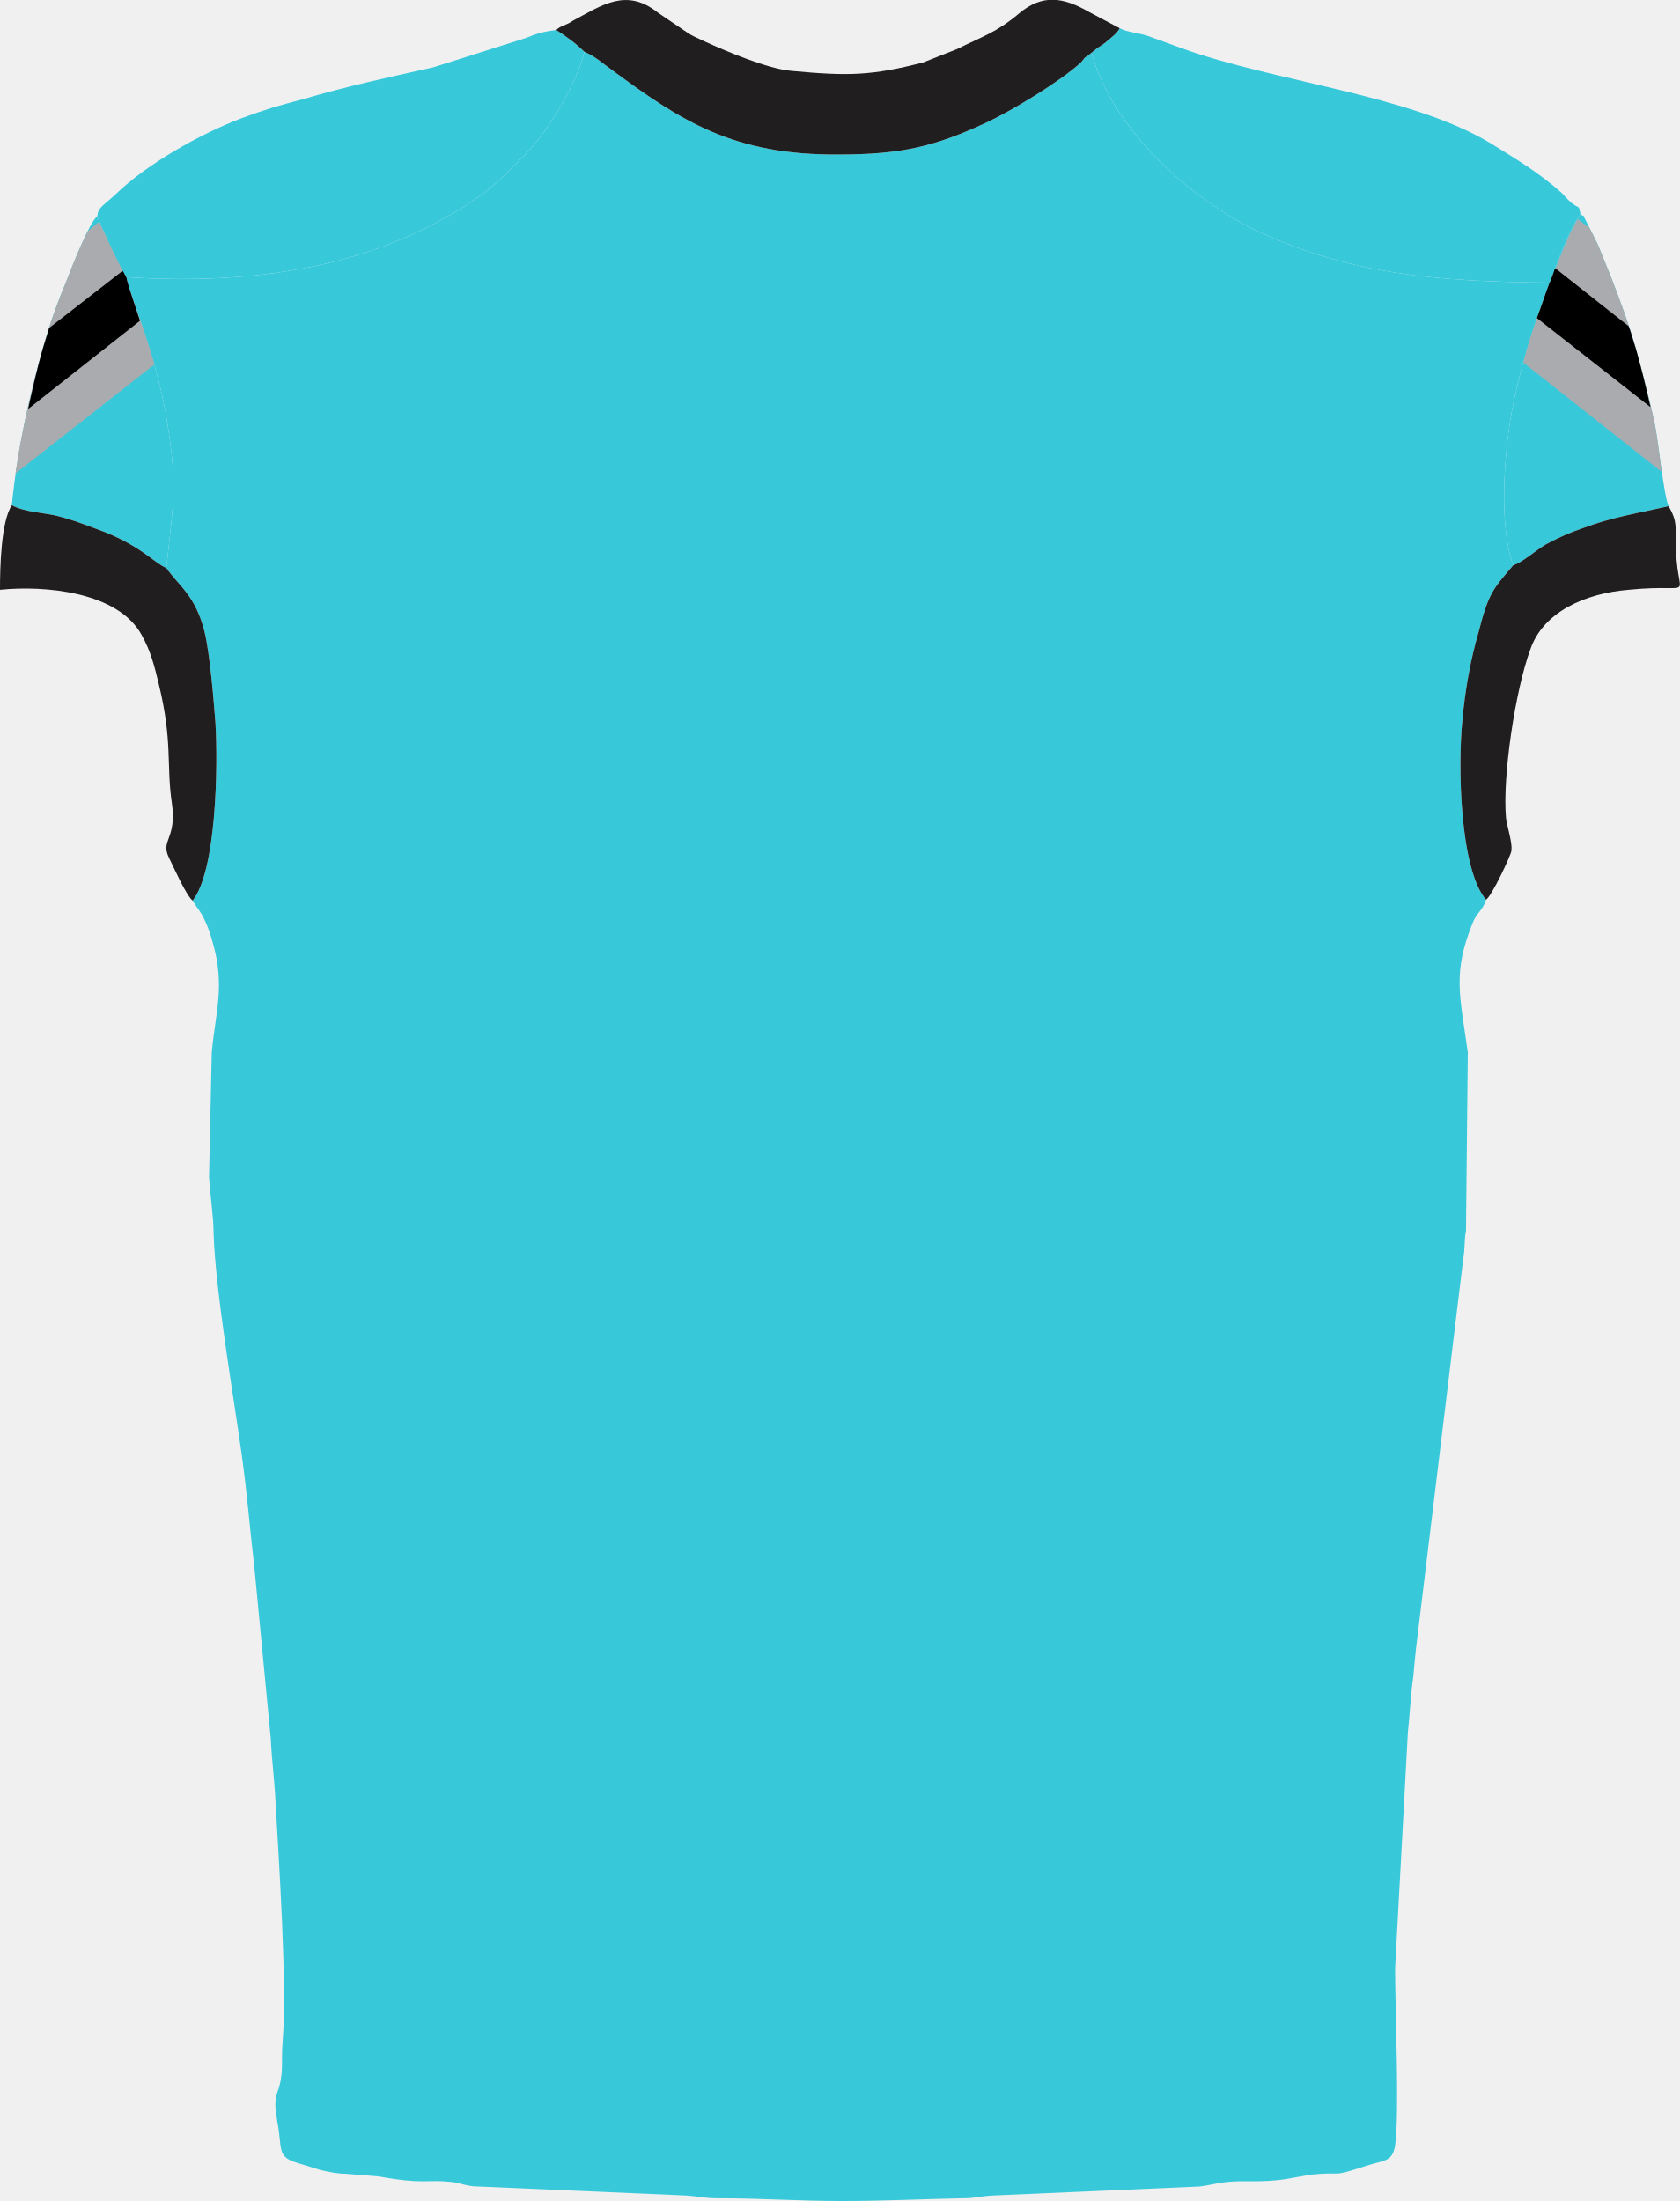
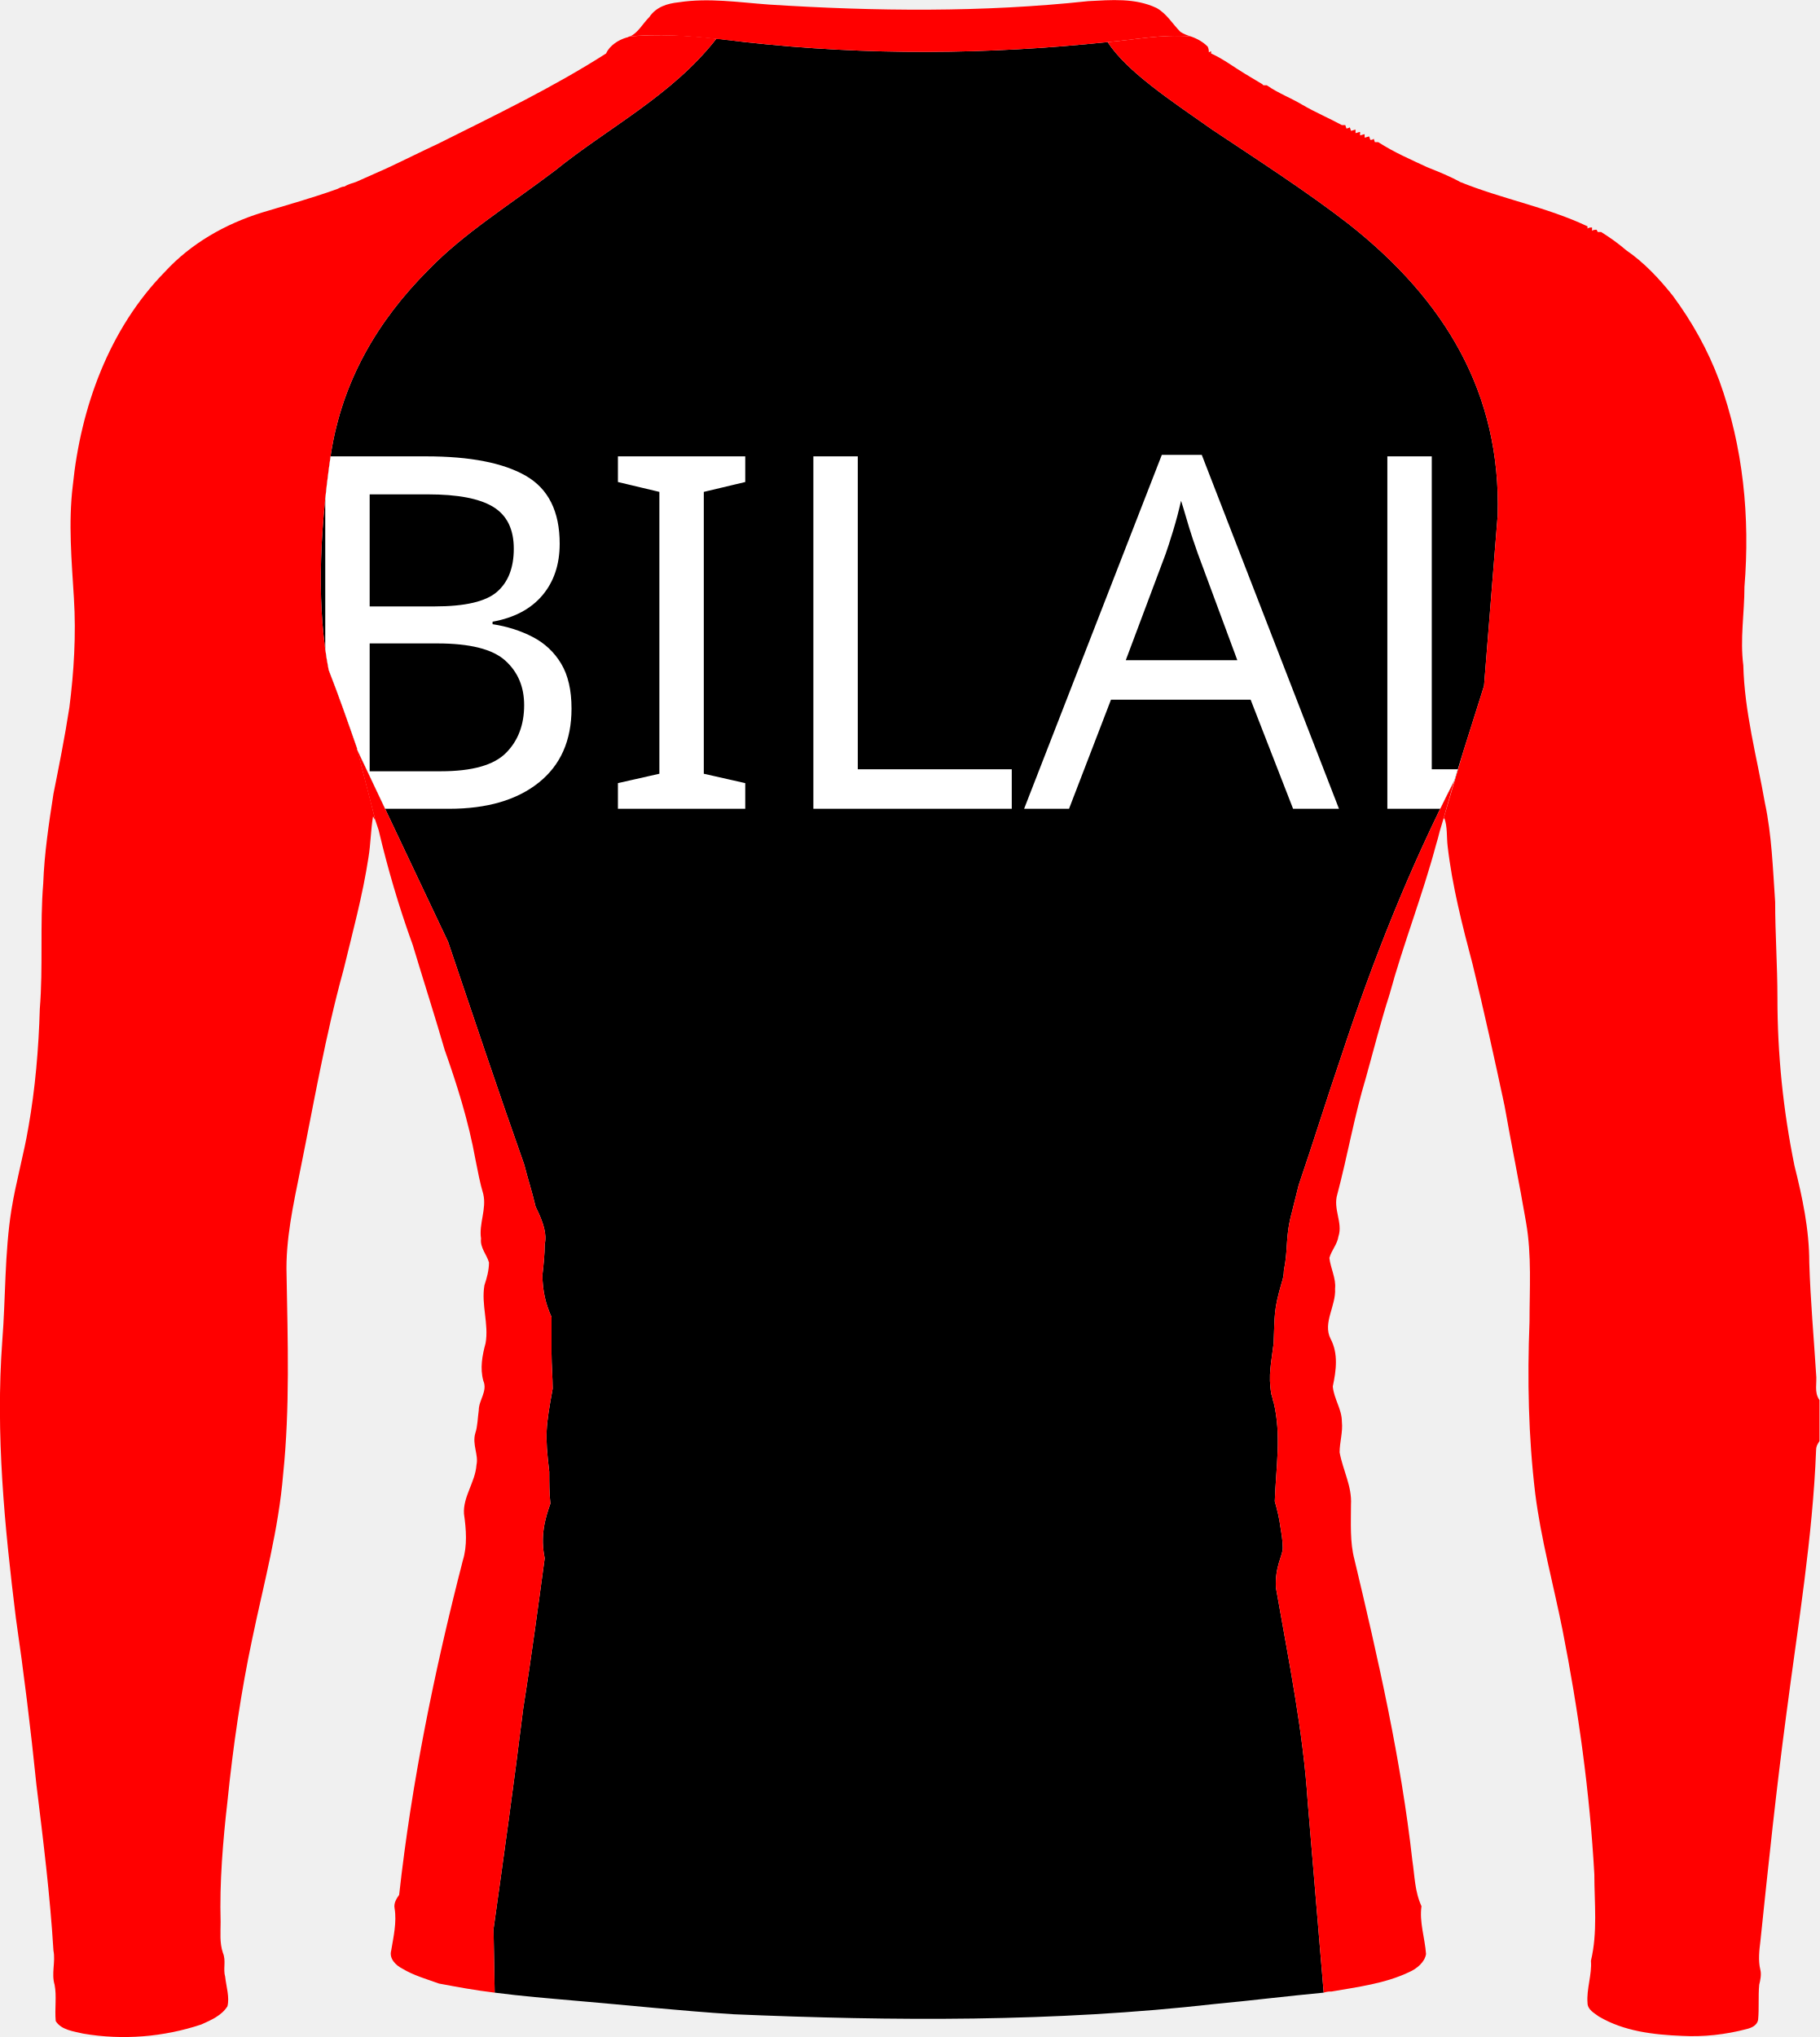
- <svg xmlns="http://www.w3.org/2000/svg" xml:space="preserve" width="100%" height="100%" version="1.1" shape-rendering="geometricPrecision" text-rendering="geometricPrecision" image-rendering="optimizeQuality" fill-rule="evenodd" clip-rule="evenodd" viewBox="0 0 1848 2422">
-   <defs />
+ <svg xmlns="http://www.w3.org/2000/svg" xml:space="preserve" width="100%" height="100%" version="1.1" shape-rendering="geometricPrecision" text-rendering="geometricPrecision" image-rendering="optimizeQuality" fill-rule="evenodd" clip-rule="evenodd" viewBox="0 0 1600 1791" preserveAspectRatio="xMidYMid meet">
+   <defs>
+     <style data-fonts="true">@font-face { font-family: 'font_1'; src: url('http://127.0.0.1:8000/storage/fonts/5ZIyXfnllvfea2c03RF0XvhB4s9AbiJS5UuPNvgP') format('truetype'); }@font-face { font-family: 'font_2'; src: url('http://127.0.0.1:8000/storage/fonts/HiTBF8CNdPuu1yhMAdkdrafbOxzCEGWugdII81Rt') format('truetype'); }@font-face { font-family: 'font_3'; src: url('http://127.0.0.1:8000/storage/fonts/NTEl0gVIgAt3bQrdxmwPc3g1o1VAdu4adzElDKs8') format('truetype'); }</style>
+     <clipPath id="clip-app-1775821089620">
+       <path fill="#000000" fill-rule="nonzero" d="M1164 1752c-32,3 -64,7 -96,10 -141,16 -282,15 -423,9 -47,-3 -93,-8 -140,-12 -23,-2 -47,-4 -70,-7l-1 -56c9,-64 18,-128 26,-193 7,-44 13,-89 19,-133 -4,-19 0,-34 5,-48 -1,-9 -1,-18 -1,-28 -4,-33 -3,-40 3,-73 0,-10 -1,-21 -1,-31 0,-10 0,-21 0,-32 -5,-11 -8,-23 -8,-37 1,-9 2,-18 2,-27 2,-9 -1,-19 -8,-33 -3,-13 -7,-25 -10,-37 -23,-65 -45,-131 -67,-196l-80 -169 0 -1c-8,-23 -16,-46 -25,-69 -10,-52 -9,-115 2,-190 10,-64 41,-117 86,-162 31,-32 70,-56 111,-87 47,-38 103,-66 142,-116 8,1 17,2 25,3 108,12 214,11 319,0 17,26 55,51 92,77 39,26 84,55 120,83 85,67 134,149 131,256 -4,50 -8,100 -12,150 -6,19 -12,38 -18,57l-8 26c-40,78 -72,159 -99,241 -13,38 -25,77 -38,115 -2,8 -4,16 -6,24 -6,22 -3,31 -7,51 0,4 -1,8 -2,11 -7,24 -6,28 -7,53 -2,17 -5,28 -2,45 1,2 1,5 2,7 7,29 2,57 1,87 2,7 4,15 5,23 1,6 2,12 2,18 0,7 -7,16 -6,35 11,63 24,126 28,189l14 167z" data-part-name="Body" class="svg-hoverable selected selected-svg-part" style="cursor: pointer; transition: 0.3s;" />
+     </clipPath>
+   </defs>
  <g id="Layer_x0020_1">
-     <path fill="#37C9DA" d="M139 305c2,14 32,86 43,148 14,80 9,98 1,172 13,19 32,30 42,70 6,25 10,74 12,100 3,49 1,163 -25,196 5,9 9,12 13,21 3,6 7,17 9,25 14,48 3,77 -1,121l-3 137c1,18 5,44 5,62 2,64 22,179 31,244 6,43 9,82 14,125l18 188c1,23 4,45 5,66 4,71 13,204 8,266 -2,23 2,35 -6,57 -4,12 -1,22 0,31 6,31 -1,39 22,46l26 8c9,2 18,4 27,4l37 3c50,9 51,3 80,6 9,1 17,5 29,5l230 10c14,1 18,3 34,3 48,0 88,3 136,3 46,0 86,-2 133,-3 15,0 17,-2 32,-3l229 -10c9,-1 20,-4 30,-5 20,-2 35,1 64,-3l28 -5c39,-4 19,4 62,-10 19,-6 28,-4 31,-22 5,-36 0,-149 0,-195l14 -259c2,-18 3,-41 6,-62 1,-10 2,-23 3,-31l52 -429c2,-11 1,-21 3,-31l2 -196c-9,-64 -17,-88 6,-144 5,-11 11,-13 14,-24 -29,-34 -31,-148 -26,-197 3,-34 9,-67 18,-98 11,-43 16,-47 38,-73 -16,-42 -10,-123 -2,-167 10,-54 25,-97 42,-144 -123,-1 -218,-9 -320,-56 -74,-35 -161,-112 -184,-197l-5 4c-1,0 -1,1 -2,1l0 0c-1,1 -3,4 -5,6 -23,21 -76,53 -104,66 -56,26 -93,35 -162,35 -116,1 -174,-37 -251,-94 -10,-7 -17,-14 -29,-19 -4,19 -20,50 -29,65 -15,23 -23,35 -41,53 -16,16 -28,29 -50,44 -110,75 -242,95 -384,86z" id="svg-part-0" />
-     <path fill="#37C9DA" d="M1201 58c23,85 110,162 184,197 102,47 197,55 320,56 8,-20 22,-60 34,-75 -2,-11 -1,-6 -9,-12 -6,-5 -7,-7 -12,-12 -26,-23 -50,-37 -79,-55 -89,-53 -237,-67 -339,-104l-33 -12c-12,-5 -26,-5 -35,-10 -3,6 -9,10 -16,16 -5,4 -8,5 -10,7l0 0 -5 4zm-1094 180c4,11 27,62 32,67 142,9 274,-11 384,-86 22,-15 34,-28 50,-44 18,-18 26,-30 41,-53 9,-15 25,-46 29,-65 -9,-9 -20,-17 -31,-24 -16,2 -21,4 -34,9l-101 32c-49,11 -96,21 -143,35 -27,7 -44,12 -68,21 -45,17 -104,50 -139,84 -14,13 -19,14 -20,24z" id="svg-part-1" />
-     <path fill="#201E1E" d="M612 33c11,7 22,15 31,24 12,5 19,12 29,19 77,57 135,95 251,94 69,0 106,-9 162,-35 28,-13 81,-45 104,-66 2,-2 4,-5 5,-6l0 0c1,0 1,-1 2,-1l10 -8 0 0c2,-2 5,-3 10,-7 7,-6 13,-10 16,-16 -1,0 -1,-1 -2,-1l-32 -17c-28,-16 -51,-20 -77,2 -25,21 -40,25 -68,39l-38 15c-56,14 -80,15 -144,9 -26,-2 -73,-22 -97,-33 -8,-4 -12,-5 -19,-10l-31 -21c-35,-28 -62,-8 -94,9 -7,5 -13,5 -18,10z" id="svg-part-2" />
-     <path fill="#37C9DA" d="M13 556c13,7 32,8 47,11 17,4 30,9 46,15 48,17 64,38 77,43 8,-74 13,-92 -1,-172 -11,-62 -41,-134 -43,-148 -5,-5 -28,-56 -32,-67 -9,7 -27,54 -33,69 -10,24 -20,51 -27,77 -15,53 -28,111 -34,172zm1692 -245c-17,47 -32,90 -42,144 -8,44 -14,125 2,167 10,-3 24,-16 36,-23 13,-7 26,-13 41,-18 32,-12 59,-16 94,-24 -5,-10 -11,-68 -15,-89 -6,-29 -14,-58 -21,-84 -8,-28 -17,-52 -27,-78 -5,-12 -10,-25 -15,-37l-13 -26c-4,-7 0,-4 -6,-7 -12,15 -26,55 -34,75z" id="svg-part-3" />
-     <path fill="#A9ABAE" d="M109 244l-12 10c-9,17 -19,42 -23,53 -10,24 -20,51 -27,77 -12,43 -23,89 -30,137l153 -120c-13,-45 -30,-86 -31,-96 -4,-5 -22,-44 -30,-61zm1627 -3l13 10 9 18c5,12 10,25 15,37 10,26 19,50 27,78 7,26 15,55 21,84 2,11 5,32 7,51l-152 -120c8,-31 18,-58 29,-88 8,-18 20,-53 31,-70z" id="svg-part-4" />
-     <path fill="black" d="M135 298l-81 63c-2,8 -5,16 -7,23 -6,21 -11,43 -16,66l123 -97c-8,-24 -14,-42 -15,-48 -1,-1 -2,-4 -4,-7zm1576 -3l81 64c3,8 5,16 8,25 6,21 11,42 16,64l-125 -98c5,-13 9,-26 14,-39 2,-4 4,-10 6,-16z" id="svg-part-5" />
-     <path fill="#201E1E" d="M212 991c26,-33 28,-147 25,-196 -2,-26 -6,-75 -12,-100 -10,-40 -29,-51 -42,-70 -13,-5 -29,-26 -77,-43 -16,-6 -29,-11 -46,-15 -15,-3 -34,-4 -47,-11 -12,18 -13,69 -13,93 49,-5 130,2 156,50 10,18 14,34 19,55 15,62 8,88 14,129 6,41 -13,41 -3,61 4,8 19,42 26,47zm1453 -369c-22,26 -27,30 -38,73 -9,31 -15,64 -18,98 -5,49 -3,163 26,197 6,-3 28,-50 28,-54 1,-9 -4,-23 -6,-36 -4,-45 10,-140 27,-186 14,-40 59,-61 108,-65 80,-8 51,17 52,-55 0,-21 -1,-24 -8,-37 -35,8 -62,12 -94,24 -15,5 -28,11 -41,18 -12,7 -26,20 -36,23z" id="svg-part-6" />
+     <g id="_1976829518928">
+       <path id="Body" fill="#000000" fill-rule="nonzero" d="M1164 1752c-32,3 -64,7 -96,10 -141,16 -282,15 -423,9 -47,-3 -93,-8 -140,-12 -23,-2 -47,-4 -70,-7l-1 -56c9,-64 18,-128 26,-193 7,-44 13,-89 19,-133 -4,-19 0,-34 5,-48 -1,-9 -1,-18 -1,-28 -4,-33 -3,-40 3,-73 0,-10 -1,-21 -1,-31 0,-10 0,-21 0,-32 -5,-11 -8,-23 -8,-37 1,-9 2,-18 2,-27 2,-9 -1,-19 -8,-33 -3,-13 -7,-25 -10,-37 -23,-65 -45,-131 -67,-196l-80 -169 0 -1c-8,-23 -16,-46 -25,-69 -10,-52 -9,-115 2,-190 10,-64 41,-117 86,-162 31,-32 70,-56 111,-87 47,-38 103,-66 142,-116 8,1 17,2 25,3 108,12 214,11 319,0 17,26 55,51 92,77 39,26 84,55 120,83 85,67 134,149 131,256 -4,50 -8,100 -12,150 -6,19 -12,38 -18,57l-8 26c-40,78 -72,159 -99,241 -13,38 -25,77 -38,115 -2,8 -4,16 -6,24 -6,22 -3,31 -7,51 0,4 -1,8 -2,11 -7,24 -6,28 -7,53 -2,17 -5,28 -2,45 1,2 1,5 2,7 7,29 2,57 1,87 2,7 4,15 5,23 1,6 2,12 2,18 0,7 -7,16 -6,35 11,63 24,126 28,189l14 167z" data-part-name="Body" class="svg-hoverable selected selected-svg-part" style="cursor: pointer; transition: 0.3s;" />
+       <path id="Sides" fill="#FF0000" fill-rule="nonzero" d="M1269 721c-1,3 -2,7 -3,10l0 0c-1,4 -2,8 -3,11 -12,45 -29,88 -41,132 -8,25 -14,49 -21,74 -10,33 -16,68 -25,102 -4,13 5,25 1,37 -1,7 -6,12 -8,19 1,9 6,18 5,27 1,15 -11,30 -4,44 7,13 5,28 2,42 1,11 8,20 8,31 1,9 -2,18 -2,27 3,16 11,30 10,46 0,16 -1,33 3,48 21,88 41,176 51,265 2,13 2,27 8,40 -2,14 3,28 4,42 -1,7 -8,13 -15,16 -21,10 -45,13 -68,17 -2,0 -4,0 -7,1l-14 -167c-4,-63 -17,-126 -28,-189 -1,-19 6,-28 6,-35 0,-6 -1,-12 -2,-18 -1,-8 -3,-16 -5,-23 1,-30 6,-58 -1,-87 -1,-2 -1,-5 -2,-7 -3,-17 0,-28 2,-45 1,-25 0,-29 7,-53 1,-3 2,-7 2,-11 4,-20 1,-29 7,-51 2,-8 4,-16 6,-24 13,-38 25,-77 38,-115 27,-82 59,-163 99,-241l-10 35zm-834 1031c-17,-2 -33,-5 -49,-8 -11,-4 -22,-7 -32,-13 -6,-3 -12,-9 -10,-16 2,-12 5,-25 3,-37 -1,-5 2,-9 4,-12 11,-99 31,-197 56,-294 4,-13 3,-27 1,-41 -1,-15 10,-28 11,-43 2,-9 -4,-18 -1,-28 2,-6 2,-13 3,-20 0,-9 8,-17 4,-26 -3,-11 -1,-22 2,-33 3,-17 -4,-34 -1,-51 2,-6 4,-13 4,-20 -2,-7 -8,-13 -7,-21 -2,-13 5,-26 2,-39 -3,-10 -5,-21 -7,-31 -6,-33 -16,-65 -27,-96 -9,-31 -19,-62 -28,-92 -12,-33 -22,-67 -30,-101 -1,-3 -2,-6 -3,-9l0 0 -16 -62 80 169c22,65 44,131 67,196 3,12 7,24 10,37 7,14 10,24 8,33 0,9 -1,18 -2,27 0,14 3,26 8,37 0,11 0,22 0,32 0,10 1,21 1,31 -6,33 -7,40 -3,73 0,10 0,19 1,28 -5,14 -9,29 -5,48 -6,44 -12,89 -19,133 -8,65 -17,129 -26,193l1 56z" data-part-name="Sides" class="svg-hoverable" style="cursor: pointer; transition: 0.3s;" />
+       <path id="Sleeves" fill="#FF0000" fill-rule="nonzero" d="M330 721c-1,-1 -1,-2 -2,-3 -2,12 -2,24 -4,36 -5,33 -14,66 -22,99 -16,58 -26,117 -38,176 -6,30 -13,61 -12,92 1,58 3,117 -3,175 -4,49 -17,96 -27,144 -10,47 -17,95 -22,144 -4,35 -7,71 -6,106 0,9 -1,18 2,27 3,7 0,14 2,21 1,9 4,18 2,26 -5,8 -14,12 -23,16 -33,11 -69,14 -104,8 -8,-2 -19,-3 -24,-11 -1,-11 1,-22 -1,-32 -3,-10 1,-20 -1,-30 -3,-49 -9,-97 -15,-146 -5,-49 -11,-98 -18,-146 -10,-81 -18,-162 -12,-244 3,-38 2,-77 8,-115 4,-25 11,-49 15,-73 6,-34 9,-69 10,-104 3,-37 0,-74 3,-110 1,-27 5,-53 9,-79 5,-25 10,-50 14,-76 4,-31 6,-64 4,-96 -2,-33 -5,-66 -1,-99 7,-69 32,-138 81,-188 23,-25 53,-42 85,-52 23,-7 45,-13 67,-21 2,-1 4,-2 6,-2 3,-2 7,-3 10,-4 9,-4 18,-8 27,-12 15,-7 31,-15 46,-22 50,-25 100,-49 147,-79 3,-7 11,-12 18,-14 1,0 2,-1 3,-1l0 0c24,-2 50,-1 76,2 -39,50 -95,78 -142,116 -41,31 -80,55 -111,87 -45,45 -76,98 -86,162 -11,75 -12,138 -2,190 9,23 17,46 25,69 5,21 11,42 16,63l0 0zm717 -689c6,2 11,5 15,9 1,2 1,4 1,5l2 -1 0 2c11,5 20,12 30,18 5,3 10,6 15,9l1 1c0,0 2,0 3,0 10,7 21,11 31,17 12,7 24,12 35,18 1,0 3,0 3,0l1 3c1,0 3,-1 3,-1l1 3c1,0 3,-1 4,-1l0 3c1,0 3,-1 4,-1l0 3c1,0 3,-1 4,-1l0 3c1,0 3,-1 4,-1l1 3c1,0 2,0 3,-1l1 3c0,0 2,0 3,0 14,9 28,15 43,22 10,4 20,8 29,13 37,15 76,22 112,39l0 2c1,-1 3,-1 4,-1l0 3c1,-1 3,-1 4,-1l1 2c0,0 2,0 3,0 8,5 15,10 22,16 16,11 29,25 41,40 17,23 31,48 41,75 21,58 27,120 22,181 0,23 -4,46 -1,69 1,41 12,81 19,121 6,28 7,58 9,87 0,28 2,56 2,84 0,50 5,99 15,148 7,28 13,56 13,85 1,33 4,66 6,98 1,8 -2,16 3,23l0 36c-2,3 -3,5 -3,8 -3,77 -16,154 -26,231 -9,67 -16,134 -23,201 -1,8 -2,17 0,25 1,4 0,9 -1,13 -1,10 0,21 -1,31 -1,5 -6,7 -10,8 -19,5 -38,7 -57,6 -25,-1 -51,-4 -73,-17 -4,-3 -10,-6 -10,-12 -1,-12 4,-25 3,-37 6,-25 3,-51 3,-76 -4,-72 -14,-144 -28,-215 -8,-40 -19,-80 -24,-120 -6,-50 -7,-100 -5,-151 0,-29 2,-58 -3,-87 -6,-35 -13,-69 -19,-103 -9,-42 -18,-83 -28,-124 -9,-34 -18,-69 -22,-104 -1,-8 0,-17 -3,-25 0,1 -1,1 -1,2l18 -61c6,-19 12,-38 18,-57 4,-50 8,-100 12,-150 3,-107 -46,-189 -131,-256 -36,-28 -81,-57 -120,-83 -37,-26 -75,-51 -92,-77 24,-2 47,-7 73,-5z" data-part-name="Sleeves" class="svg-hoverable" style="cursor: pointer; transition: 0.3s;" />
+       <path id="Neck" fill="#FF0000" fill-rule="nonzero" d="M571 15c6,-9 16,-12 26,-13 26,-4 52,0 79,2 94,6 188,7 281,-3 20,-1 41,-3 60,6 9,5 14,14 21,21 3,2 6,3 9,4 -26,-2 -49,3 -73,5 -105,11 -211,12 -319,0 -34,-4 -69,-8 -101,-5l0 0c7,-3 11,-11 17,-17z" data-part-name="Neck" class="svg-hoverable" style="cursor: pointer; transition: 0.3s;" />
+     </g>
+   </g>
+   <g id="mascot-overlay-group" />
+   <g id="app-group-app-1775821089620" clip-path="url(#clip-app-1775821089620)">
+     <text id="app-1775821089620" x="824.608" y="560.516" font-size="434" fill="#FFFFFF" text-anchor="middle" dominant-baseline="middle" paint-order="stroke fill" stroke-linejoin="miter" style="font-family: font_1; cursor: move;">BILAL</text>
  </g>
</svg>
